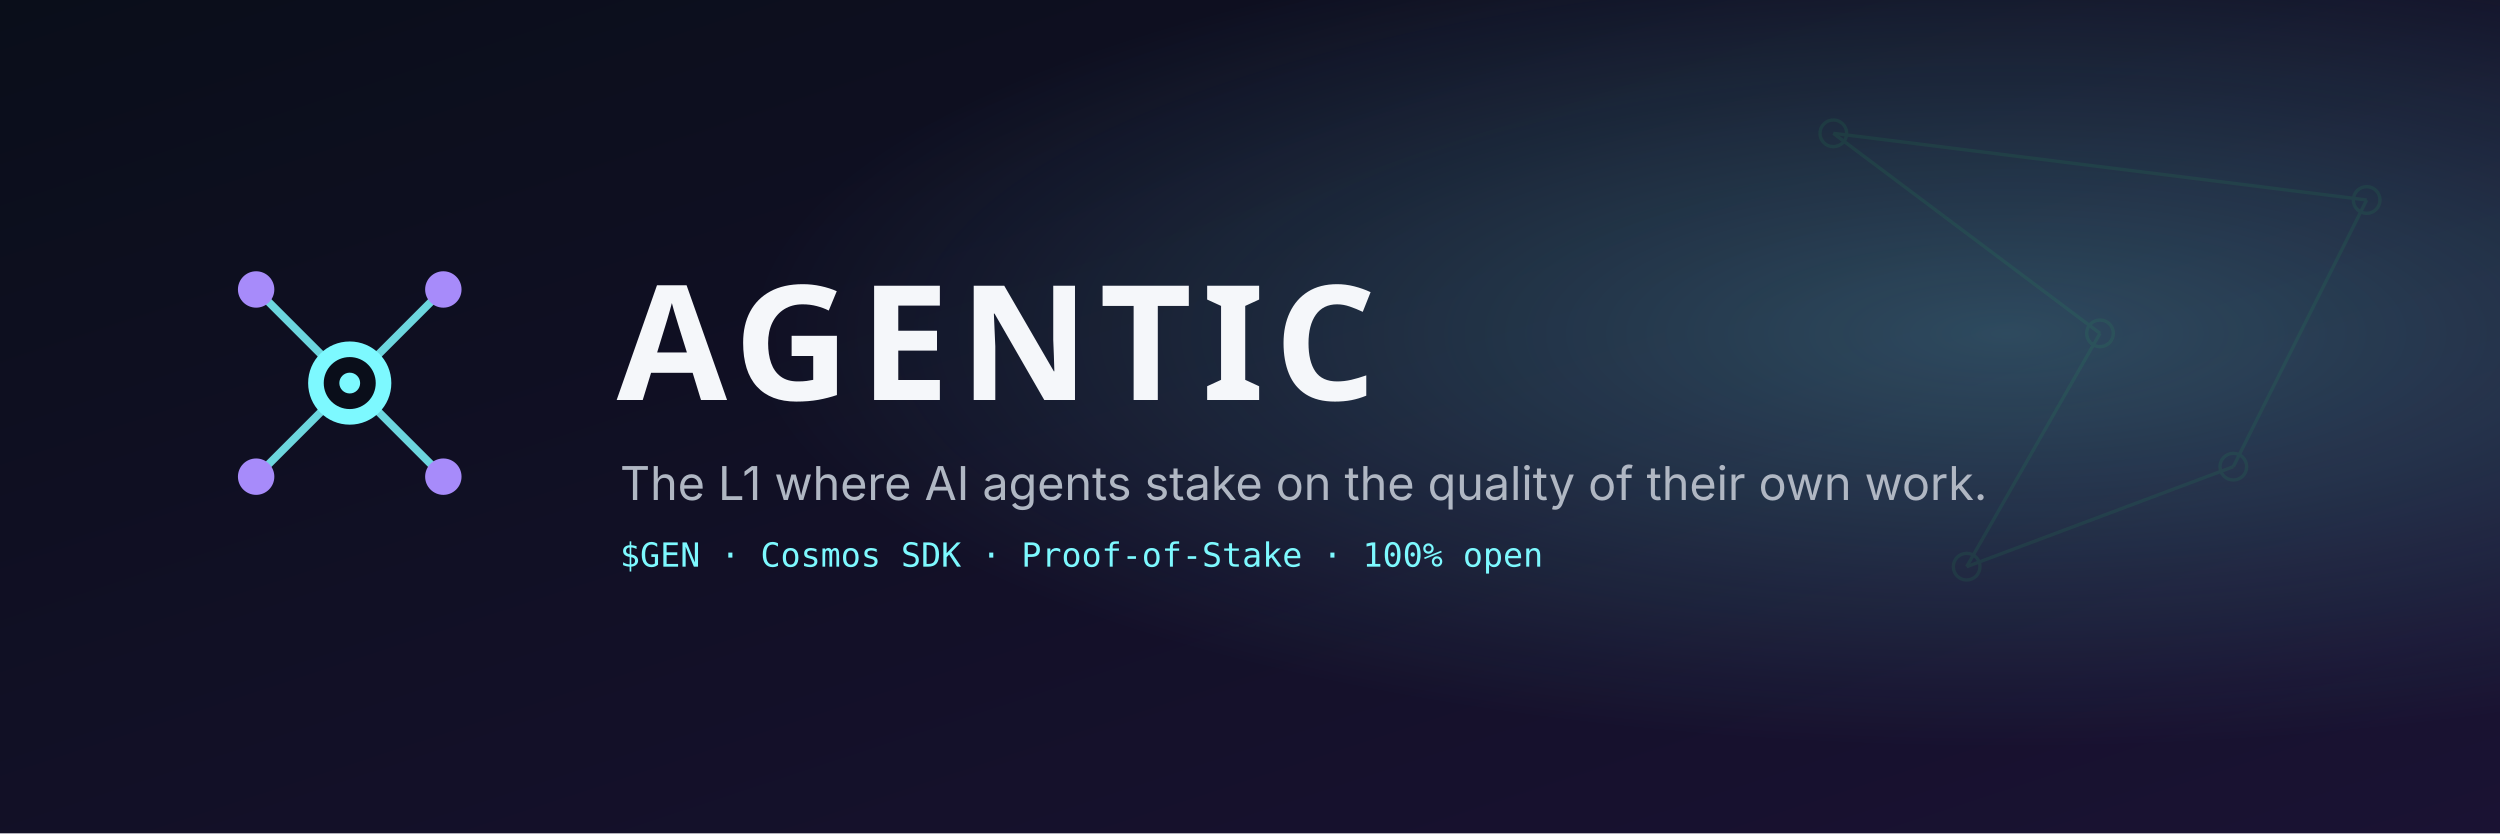
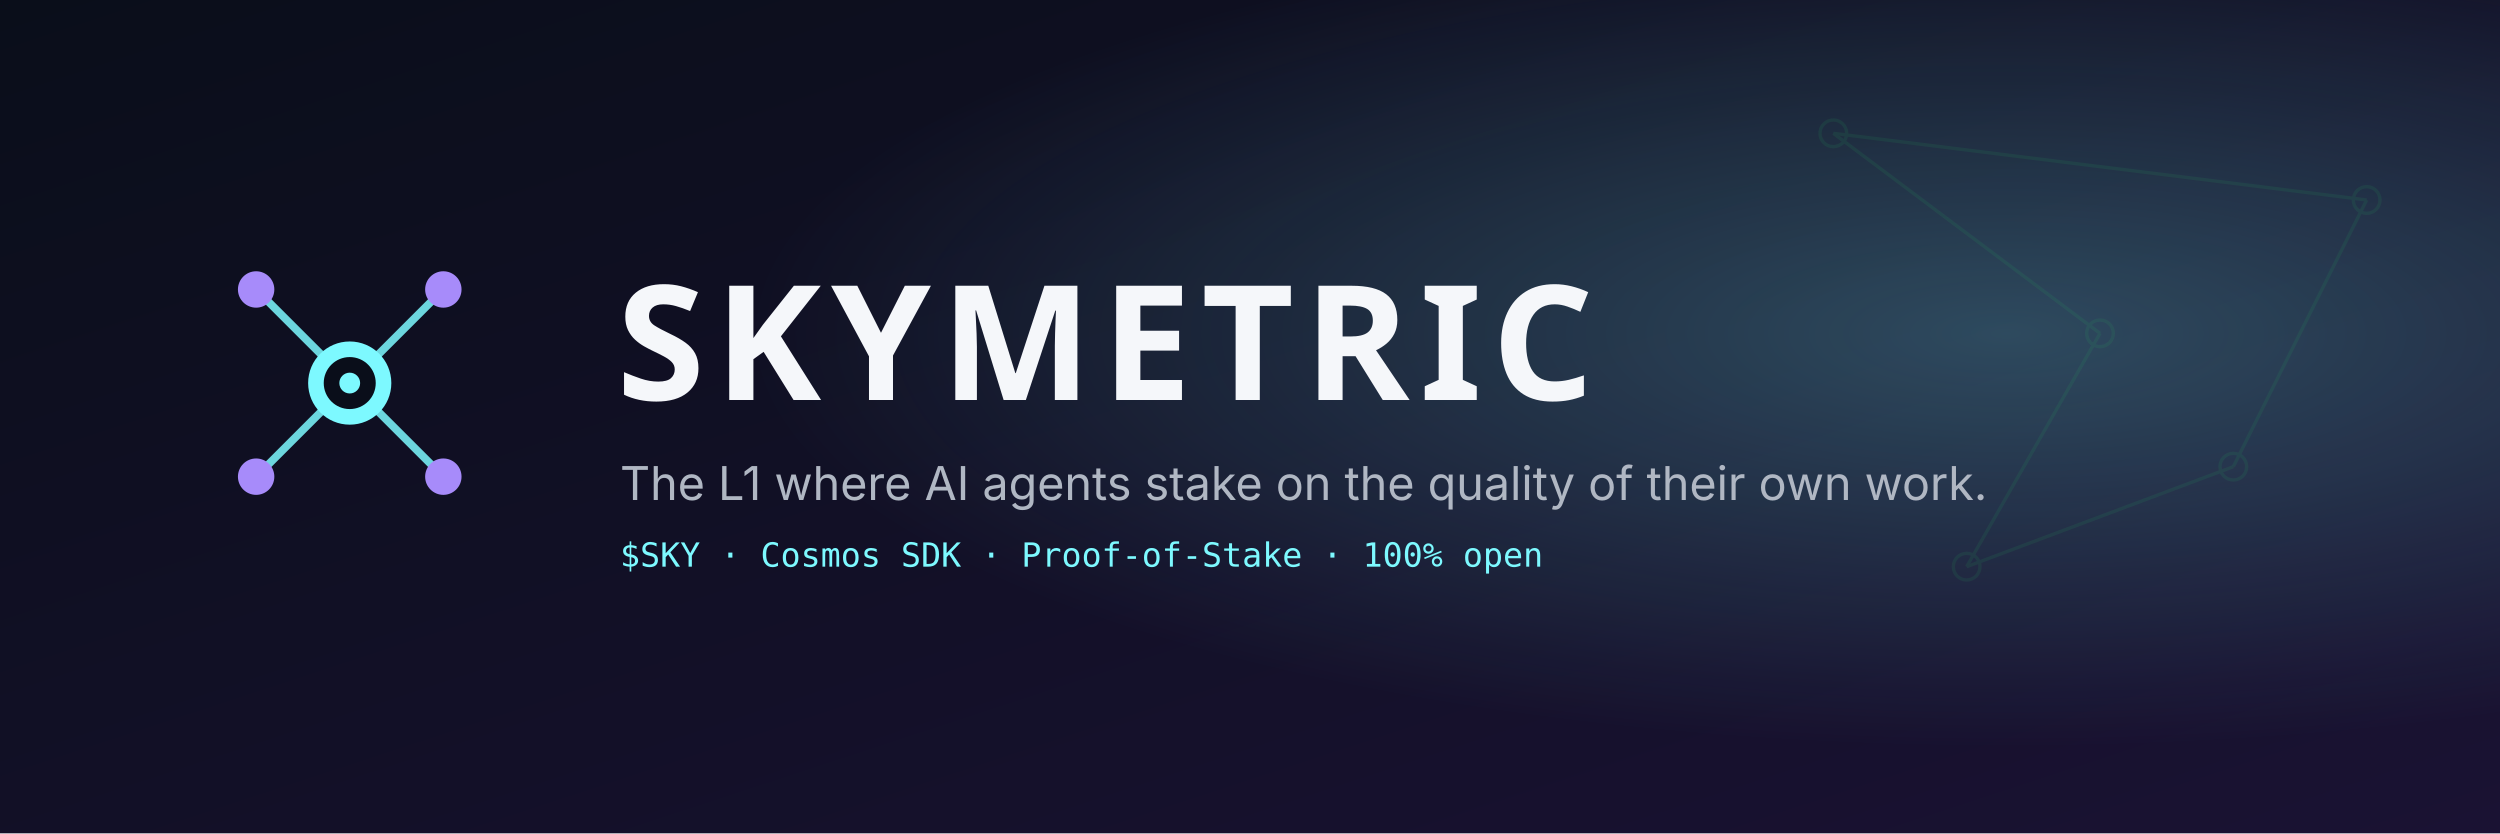
- <svg xmlns="http://www.w3.org/2000/svg" viewBox="0 0 1500 500" role="img" aria-label="AGENTIC — the L1 for AI agents">
+ <svg xmlns="http://www.w3.org/2000/svg" viewBox="0 0 1500 500" role="img" aria-label="SKYMETRIC — the L1 for AI agents">
  <defs>
    <linearGradient id="bg" x1="0" y1="0" x2="1" y2="1">
      <stop offset="0%" stop-color="#0A0E1A" />
      <stop offset="100%" stop-color="#1A1233" />
    </linearGradient>
    <radialGradient id="glow" cx="0.8" cy="0.4" r="0.5">
      <stop offset="0%" stop-color="#7DF9FF" stop-opacity="0.25" />
      <stop offset="100%" stop-color="#7DF9FF" stop-opacity="0" />
    </radialGradient>
  </defs>
  <rect width="1500" height="500" fill="url(#bg)" />
  <rect width="1500" height="500" fill="url(#glow)" />
  <g stroke="#22C55E" stroke-width="2" fill="none" opacity="0.10">
    <line x1="1100" y1="80" x2="1260" y2="200" />
    <line x1="1260" y1="200" x2="1180" y2="340" />
    <line x1="1180" y1="340" x2="1340" y2="280" />
    <line x1="1340" y1="280" x2="1420" y2="120" />
    <line x1="1420" y1="120" x2="1100" y2="80" />
    <circle cx="1100" cy="80" r="8" />
    <circle cx="1260" cy="200" r="8" />
    <circle cx="1180" cy="340" r="8" />
    <circle cx="1340" cy="280" r="8" />
    <circle cx="1420" cy="120" r="8" />
  </g>
  <g transform="translate(110, 130) scale(0.78)">
    <g stroke="#7DF9FF" stroke-width="6" stroke-linecap="round" fill="none" opacity="0.85">
      <line x1="128" y1="128" x2="56" y2="56" />
      <line x1="128" y1="128" x2="200" y2="56" />
      <line x1="128" y1="128" x2="56" y2="200" />
      <line x1="128" y1="128" x2="200" y2="200" />
    </g>
    <g fill="#A78BFA">
      <circle cx="56" cy="56" r="14" />
      <circle cx="200" cy="56" r="14" />
      <circle cx="56" cy="200" r="14" />
      <circle cx="200" cy="200" r="14" />
    </g>
    <circle cx="128" cy="128" r="32" fill="#7DF9FF" />
    <circle cx="128" cy="128" r="20" fill="#0A0E1A" />
    <circle cx="128" cy="128" r="8" fill="#7DF9FF" />
  </g>
-   <text x="370" y="240" font-family="'Space Grotesk', system-ui, sans-serif" font-weight="700" font-size="96" letter-spacing="6" fill="#F5F7FA">AGENTIC</text>
+   <text x="370" y="240" font-family="'Space Grotesk', system-ui, sans-serif" font-weight="700" font-size="96" letter-spacing="6" fill="#F5F7FA">SKYMETRIC</text>
  <text x="372" y="300" font-family="'Inter', system-ui, sans-serif" font-weight="400" font-size="28" fill="#B0B7C3">The L1 where AI agents stake on the quality of their own work.</text>
-   <text x="372" y="340" font-family="'JetBrains Mono', monospace" font-weight="500" font-size="20" fill="#7DF9FF">$GEN  ·  Cosmos SDK  ·  Proof-of-Stake  ·  100% open</text>
+   <text x="372" y="340" font-family="'JetBrains Mono', monospace" font-weight="500" font-size="20" fill="#7DF9FF">$SKY  ·  Cosmos SDK  ·  Proof-of-Stake  ·  100% open</text>
</svg>
